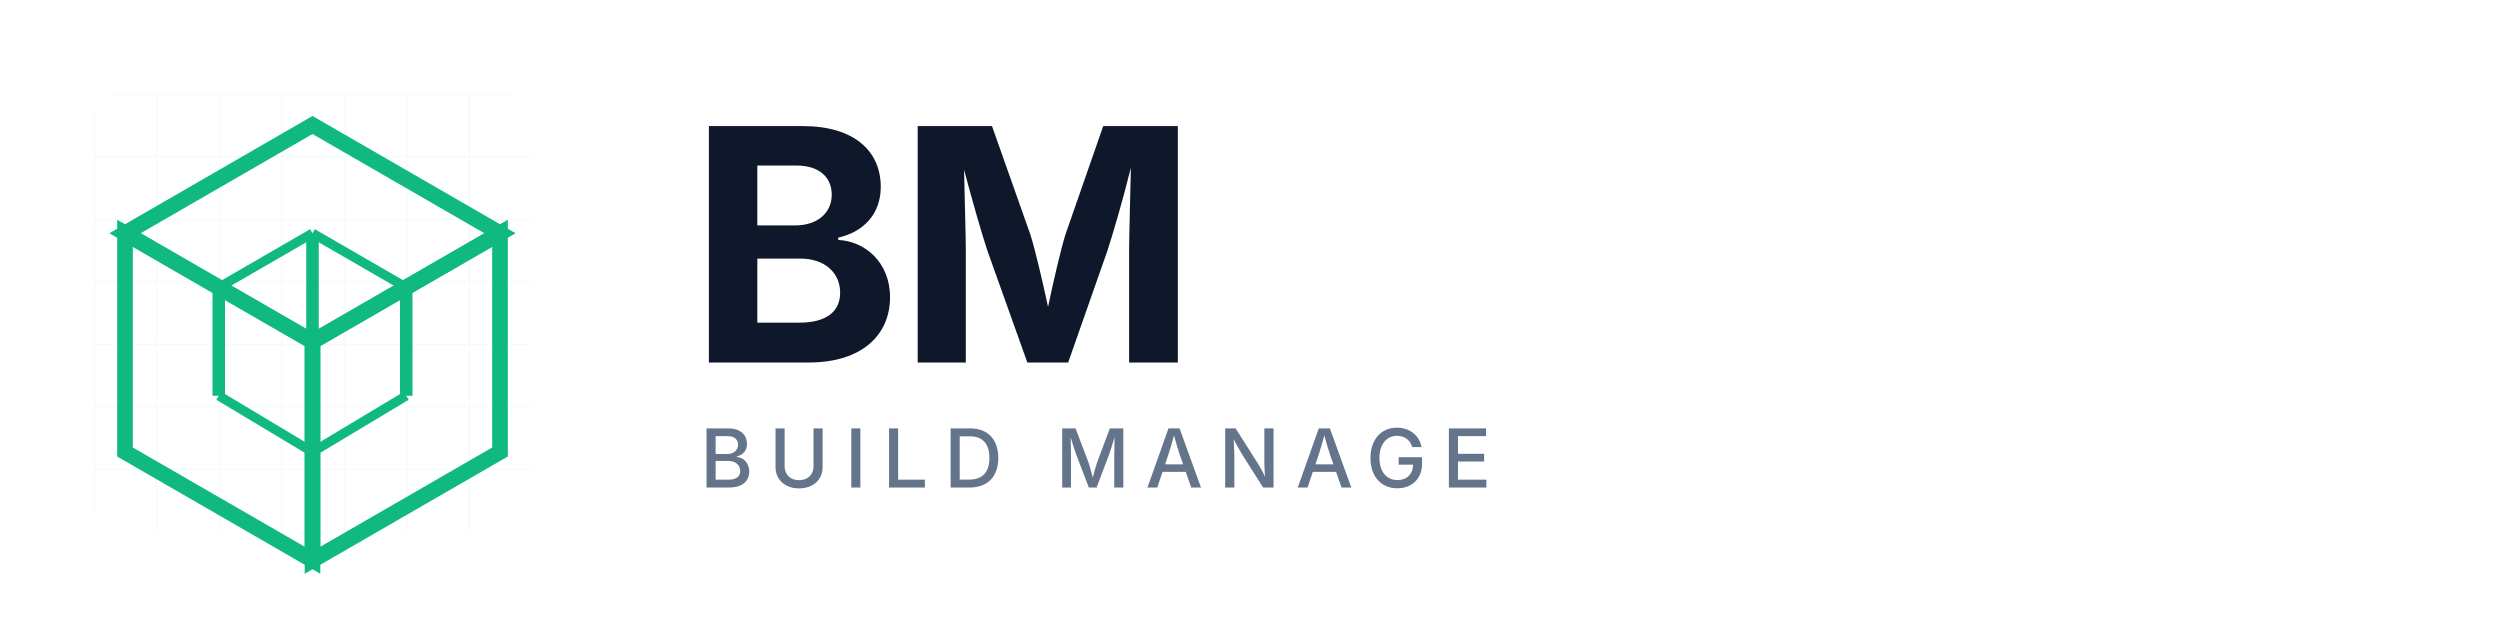
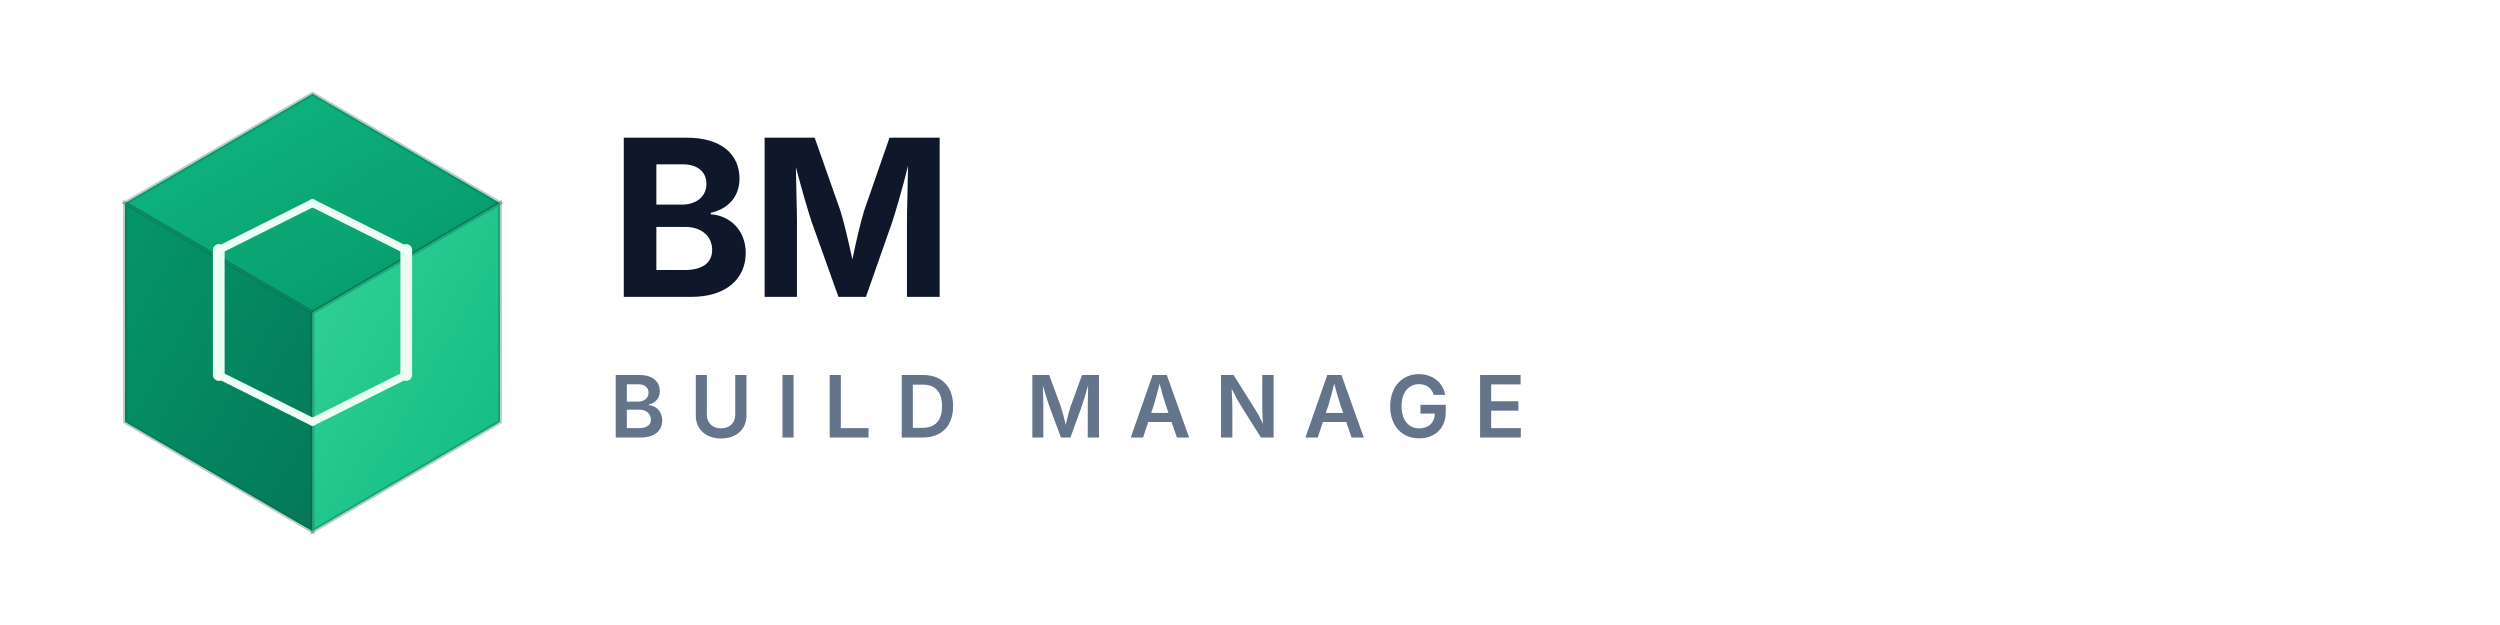
- <svg xmlns="http://www.w3.org/2000/svg" viewBox="0 0 400 100" fill="none">
+ <svg xmlns="http://www.w3.org/2000/svg" viewBox="0 0 320 80" fill="none">
  <defs>
-     <pattern id="grid" width="10" height="10" patternUnits="userSpaceOnUse">
-       <path d="M 10 0 L 0 0 0 10" fill="none" stroke="#10B981" stroke-width="0.3" opacity="0.12" />
-     </pattern>
+     <linearGradient id="gradTop" x1="0%" y1="0%" x2="100%" y2="100%">
+       <stop offset="0%" stop-color="#10B981" />
+       <stop offset="100%" stop-color="#059669" />
+     </linearGradient>
+     <linearGradient id="gradLeft" x1="0%" y1="0%" x2="100%" y2="100%">
+       <stop offset="0%" stop-color="#059669" />
+       <stop offset="100%" stop-color="#047857" />
+     </linearGradient>
+     <linearGradient id="gradRight" x1="0%" y1="0%" x2="100%" y2="100%">
+       <stop offset="0%" stop-color="#34D399" />
+       <stop offset="100%" stop-color="#10B981" />
+     </linearGradient>
  </defs>
-   <g transform="translate(15, 15)">
-     <rect width="70" height="70" fill="url(#grid)" opacity="0.5" rx="4" />
-     <path d="M35 5 L65 22.32 L35 39.64 L5 22.32 Z" stroke="#10B981" stroke-width="2.5" fill="none" />
-     <path d="M5 22.32 L35 39.64 L35 74.64 L5 57.32 Z" stroke="#10B981" stroke-width="2.5" fill="none" />
-     <path d="M35 39.64 L65 22.32 L65 57.32 L35 74.64 Z" stroke="#10B981" stroke-width="2.5" fill="none" />
-     <path d="M35 22.32 L35 74.64" stroke="#10B981" stroke-width="2" />
-     <path d="M20 30.99 L20 48.32" stroke="#10B981" stroke-width="2" />
-     <path d="M20 30.99 L35 22.32" stroke="#10B981" stroke-width="1.5" />
-     <path d="M20 48.32 L35 57.32" stroke="#10B981" stroke-width="1.5" />
-     <path d="M50 30.99 L50 48.32" stroke="#10B981" stroke-width="2" />
-     <path d="M50 30.99 L35 22.32" stroke="#10B981" stroke-width="1.5" />
-     <path d="M50 48.32 L35 57.32" stroke="#10B981" stroke-width="1.5" />
+   <g transform="translate(8, 8)">
+     <path d="M32 4 L56 18 L32 32 L8 18 Z" fill="url(#gradTop)" stroke="none" />
+     <path d="M32 4 L56 18 L32 32 L8 18 Z" stroke="#065F46" stroke-width="0.5" stroke-opacity="0.3" />
+     <path d="M8 18 L32 32 L32 60 L8 46 Z" fill="url(#gradLeft)" stroke="none" />
+     <path d="M8 18 L32 32 L32 60 L8 46 Z" stroke="#065F46" stroke-width="0.5" stroke-opacity="0.3" />
+     <path d="M32 32 L56 18 L56 46 L32 60 Z" fill="url(#gradRight)" stroke="none" />
+     <path d="M32 32 L56 18 L56 46 L32 60 Z" stroke="#065F46" stroke-width="0.5" stroke-opacity="0.3" />
+     <path d="M20 24 L20 40" stroke="#ECFDF5" stroke-width="1.5" stroke-linecap="round" />
+     <path d="M44 24 L44 40" stroke="#ECFDF5" stroke-width="1.5" stroke-linecap="round" />
+     <path d="M20 24 L32 18" stroke="#ECFDF5" stroke-width="1" stroke-linecap="round" />
+     <path d="M44 24 L32 18" stroke="#ECFDF5" stroke-width="1" stroke-linecap="round" />
+     <path d="M20 40 L32 46" stroke="#ECFDF5" stroke-width="1" stroke-linecap="round" />
+     <path d="M44 40 L32 46" stroke="#ECFDF5" stroke-width="1" stroke-linecap="round" />
  </g>
-   <text x="110" y="58" font-family="system-ui, -apple-system, Inter, sans-serif" font-weight="700" font-size="52" fill="#0f172a" letter-spacing="-1">BM</text>
-   <text x="112" y="78" font-family="system-ui, -apple-system, Inter, sans-serif" font-weight="500" font-size="13" fill="#64748b" letter-spacing="2.5">BUILD MANAGE</text>
+   <text x="78" y="38" font-family="system-ui, -apple-system, Inter, sans-serif" font-weight="700" font-size="28" fill="#0F172A" letter-spacing="-0.5">BM</text>
+   <text x="78" y="56" font-family="system-ui, -apple-system, Inter, sans-serif" font-weight="600" font-size="11" fill="#64748B" letter-spacing="3">BUILD MANAGE</text>
</svg>
